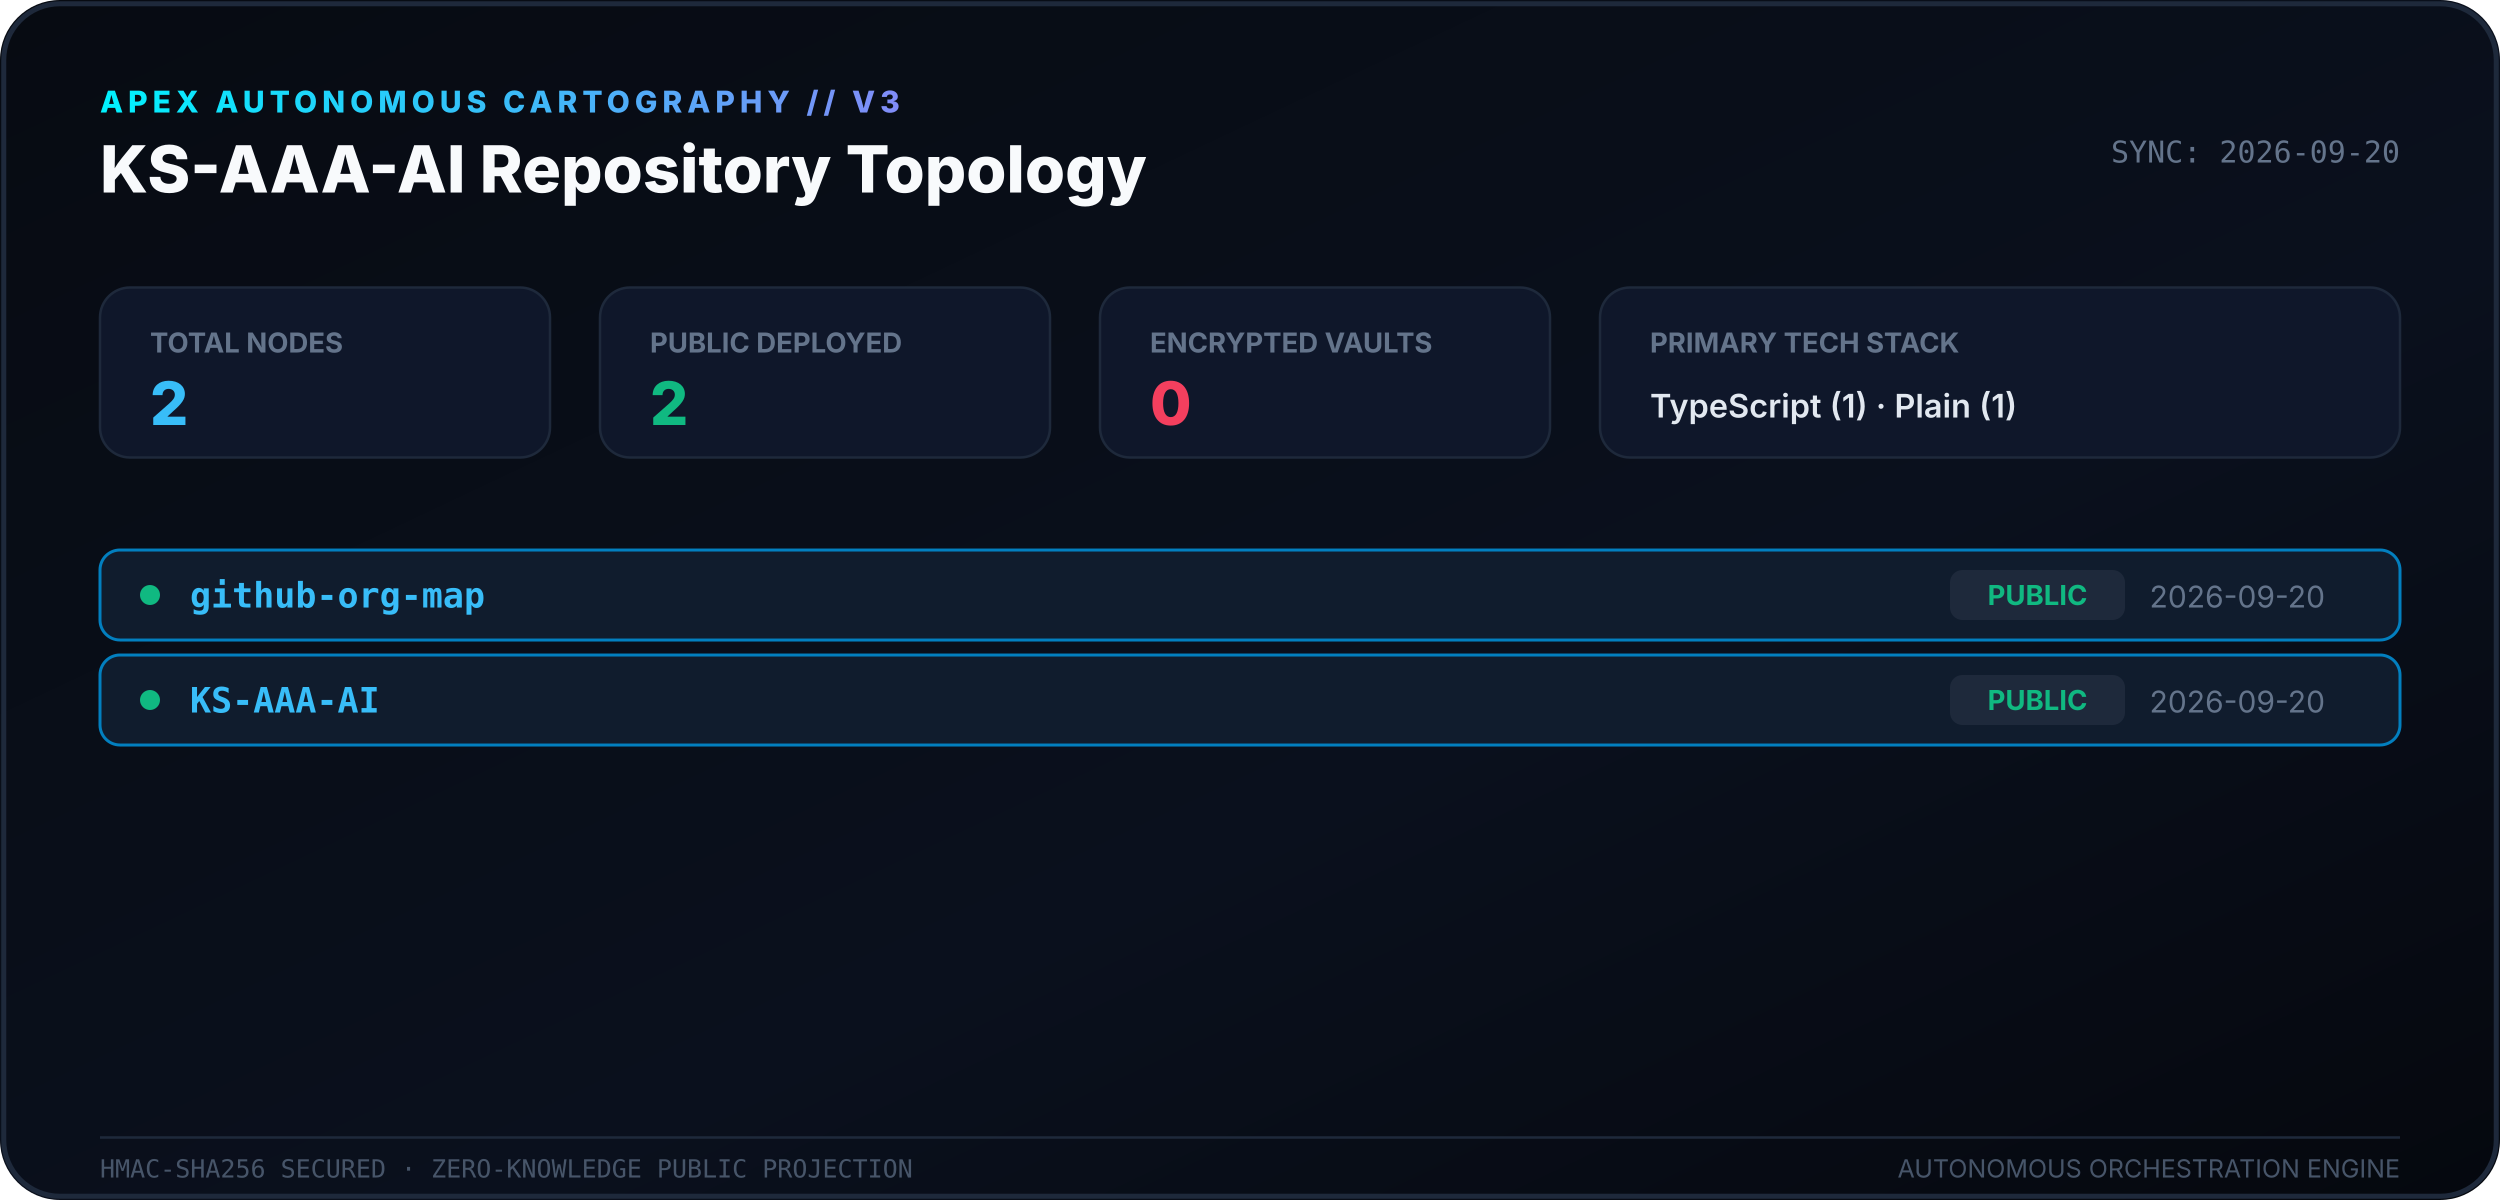
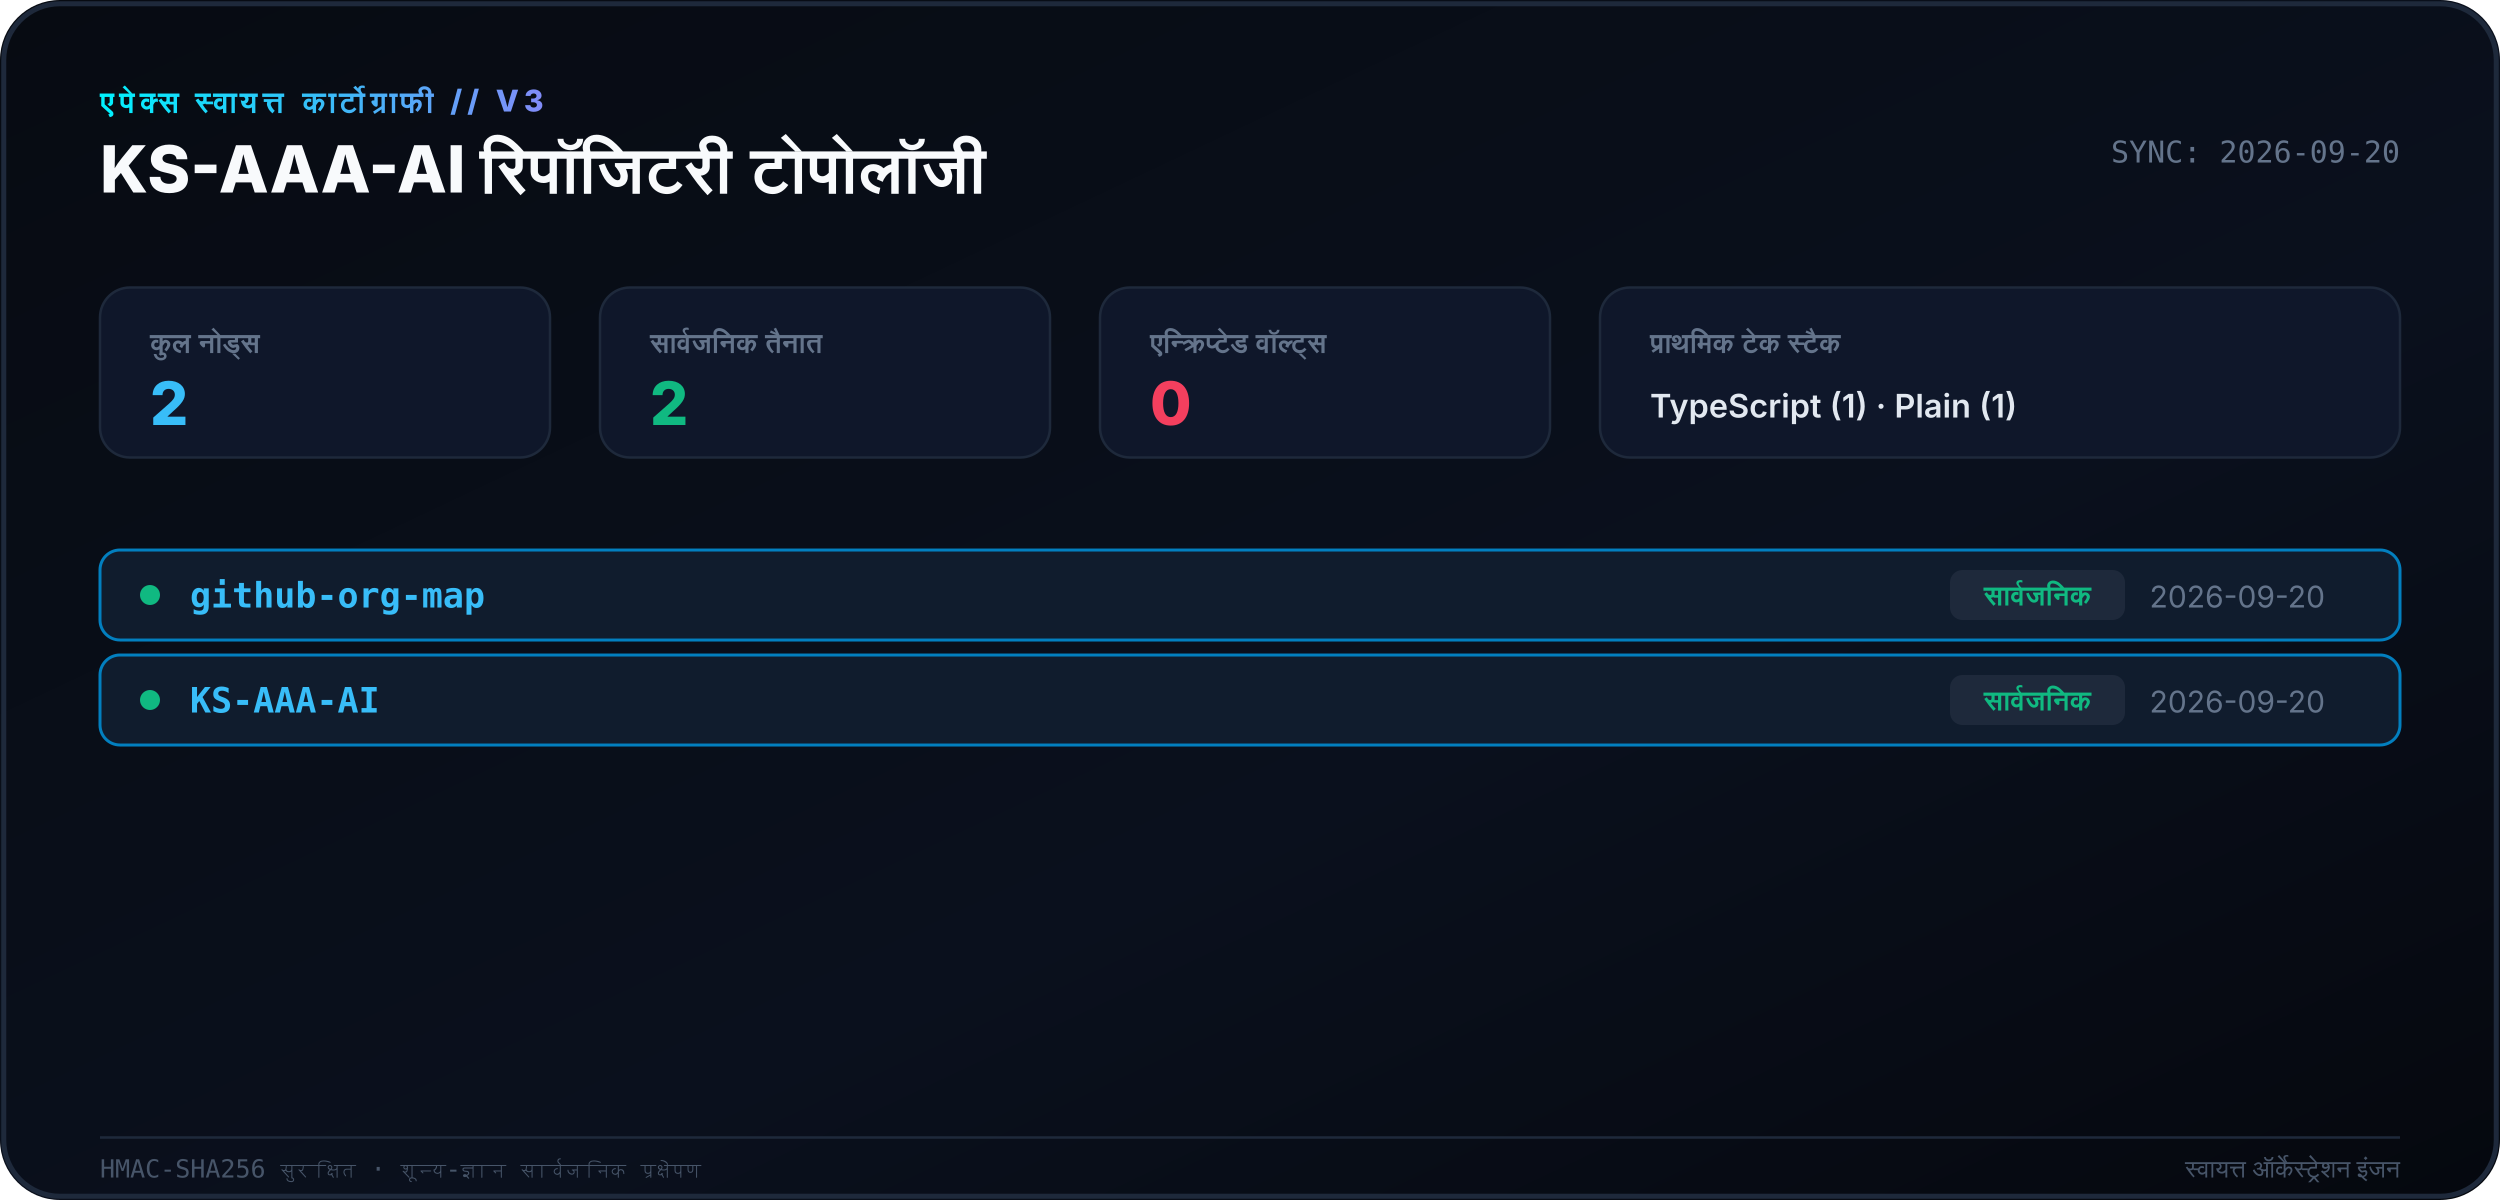
<svg xmlns="http://www.w3.org/2000/svg" viewBox="0 0 1000 480" width="100%" height="100%">
  <defs>
    <linearGradient id="apexBg" x1="0%" y1="0%" x2="100%" y2="100%">
      <stop offset="0%" stop-color="#070B12" />
      <stop offset="60%" stop-color="#0A101D" />
      <stop offset="100%" stop-color="#05080E" />
    </linearGradient>
    <linearGradient id="neonAccent" x1="0%" y1="0%" x2="100%" y2="0%">
      <stop offset="0%" stop-color="#00F2FE" />
      <stop offset="50%" stop-color="#38BDF8" />
      <stop offset="100%" stop-color="#818CF8" />
    </linearGradient>
  </defs>
  <rect width="1000" height="480" rx="24" fill="url(#apexBg)" />
  <rect x="1.5" y="1.5" width="997" height="477" rx="22.5" fill="none" stroke="#1E293B" stroke-width="2" />
  <g transform="translate(40, 45)">
-     <text x="0" y="0" fill="url(#neonAccent)" font-family="system-ui, -apple-system, sans-serif" font-size="12" font-weight="800" letter-spacing="2">APEX AUTONOMOUS CARTOGRAPHY // V3</text>
-     <text x="0" y="32" fill="#F8FAFC" font-family="system-ui, -apple-system, sans-serif" font-size="26" font-weight="800">KS-AAA-AI Repository Topology</text>
+     <text x="0" y="0" fill="url(#neonAccent)" font-family="system-ui, -apple-system, sans-serif" font-size="12" font-weight="800" letter-spacing="2">एपेक्स स्वायत्त कार्टोग्राफी // V3</text>
+     <text x="0" y="32" fill="#F8FAFC" font-family="system-ui, -apple-system, sans-serif" font-size="26" font-weight="800">KS-AAA-AI रिपॉजिटरी टोपोलॉजी</text>
    <text x="920" y="20" fill="#64748B" font-family="Consolas, monospace" font-size="12" text-anchor="end">SYNC: 2026-09-20</text>
  </g>
  <g transform="translate(40, 115)">
    <rect x="0" y="0" width="180" height="68" rx="12" fill="#0F172A" stroke="#1E293B" />
-     <text x="20" y="26" fill="#64748B" font-family="system-ui, -apple-system, sans-serif" font-size="11" font-weight="700">TOTAL NODES</text>
+     <text x="20" y="26" fill="#64748B" font-family="system-ui, -apple-system, sans-serif" font-size="11" font-weight="700">कुल नोड्स</text>
    <text x="20" y="55" fill="#38BDF8" font-family="system-ui, -apple-system, sans-serif" font-size="24" font-weight="800">2</text>
    <rect x="200" y="0" width="180" height="68" rx="12" fill="#0F172A" stroke="#1E293B" />
-     <text x="220" y="26" fill="#64748B" font-family="system-ui, -apple-system, sans-serif" font-size="11" font-weight="700">PUBLIC DEPLOYED</text>
+     <text x="220" y="26" fill="#64748B" font-family="system-ui, -apple-system, sans-serif" font-size="11" font-weight="700">सार्वजनिक तैनात</text>
    <text x="220" y="55" fill="#10B981" font-family="system-ui, -apple-system, sans-serif" font-size="24" font-weight="800">2</text>
    <rect x="400" y="0" width="180" height="68" rx="12" fill="#0F172A" stroke="#1E293B" />
-     <text x="420" y="26" fill="#64748B" font-family="system-ui, -apple-system, sans-serif" font-size="11" font-weight="700">ENCRYPTED VAULTS</text>
+     <text x="420" y="26" fill="#64748B" font-family="system-ui, -apple-system, sans-serif" font-size="11" font-weight="700">एन्क्रिप्टेड वॉल्ट्स</text>
    <text x="420" y="55" fill="#F43F5E" font-family="system-ui, -apple-system, sans-serif" font-size="24" font-weight="800">0</text>
    <rect x="600" y="0" width="320" height="68" rx="12" fill="#0F172A" stroke="#1E293B" />
-     <text x="620" y="26" fill="#64748B" font-family="system-ui, -apple-system, sans-serif" font-size="11" font-weight="700">PRIMARY TECH STACK</text>
+     <text x="620" y="26" fill="#64748B" font-family="system-ui, -apple-system, sans-serif" font-size="11" font-weight="700">प्राथमिक टेक स्टैक</text>
    <text x="620" y="52" fill="#E2E8F0" font-family="system-ui, -apple-system, sans-serif" font-size="13" font-weight="600">TypeScript (1)  ·  Plain (1)</text>
  </g>
  <g transform="translate(40, 220)">
    <rect width="920" height="36" rx="8" fill="#111C2E" stroke="#0284C7" stroke-width="1.2" opacity="0.95" />
    <circle cx="20" cy="18" r="4" fill="#10B981" />
    <text x="36" y="23" fill="#38BDF8" font-family="Consolas, Monaco, monospace" font-size="14" font-weight="600">github-org-map</text>
    <rect x="740" y="8" width="70" height="20" rx="5" fill="#1E293B" />
-     <text x="775" y="22" fill="#10B981" font-family="system-ui, -apple-system, sans-serif" font-size="11" font-weight="700" text-anchor="middle">PUBLIC</text>
+     <text x="775" y="22" fill="#10B981" font-family="system-ui, -apple-system, sans-serif" font-size="11" font-weight="700" text-anchor="middle">सार्वजनिक</text>
    <text x="890" y="23" fill="#64748B" font-family="system-ui, -apple-system, sans-serif" font-size="12" text-anchor="end">2026-09-20</text>
  </g>
  <g transform="translate(40, 262)">
    <rect width="920" height="36" rx="8" fill="#111C2E" stroke="#0284C7" stroke-width="1.2" opacity="0.95" />
    <circle cx="20" cy="18" r="4" fill="#10B981" />
    <text x="36" y="23" fill="#38BDF8" font-family="Consolas, Monaco, monospace" font-size="14" font-weight="600">KS-AAA-AI</text>
    <rect x="740" y="8" width="70" height="20" rx="5" fill="#1E293B" />
-     <text x="775" y="22" fill="#10B981" font-family="system-ui, -apple-system, sans-serif" font-size="11" font-weight="700" text-anchor="middle">PUBLIC</text>
+     <text x="775" y="22" fill="#10B981" font-family="system-ui, -apple-system, sans-serif" font-size="11" font-weight="700" text-anchor="middle">सार्वजनिक</text>
    <text x="890" y="23" fill="#64748B" font-family="system-ui, -apple-system, sans-serif" font-size="12" text-anchor="end">2026-09-20</text>
  </g>
  <g transform="translate(40, 455)">
    <line x1="0" y1="0" x2="920" y2="0" stroke="#1E293B" stroke-width="1" />
-     <text x="0" y="16" fill="#475569" font-family="Consolas, monospace" font-size="10">HMAC-SHA256 SECURED · ZERO-KNOWLEDGE PUBLIC PROJECTION</text>
-     <text x="920" y="16" fill="#475569" font-family="system-ui, -apple-system, sans-serif" font-size="10" text-anchor="end">AUTONOMOUS ORCHESTRATION ENGINE</text>
+     <text x="0" y="16" fill="#475569" font-family="Consolas, monospace" font-size="10">HMAC-SHA256 सुरक्षित · शून्य-ज्ञान सार्वजनिक प्रक्षेपण</text>
+     <text x="920" y="16" fill="#475569" font-family="system-ui, -apple-system, sans-serif" font-size="10" text-anchor="end">स्वायत्त ऑर्केस्ट्रेशन इंजन</text>
  </g>
</svg>
